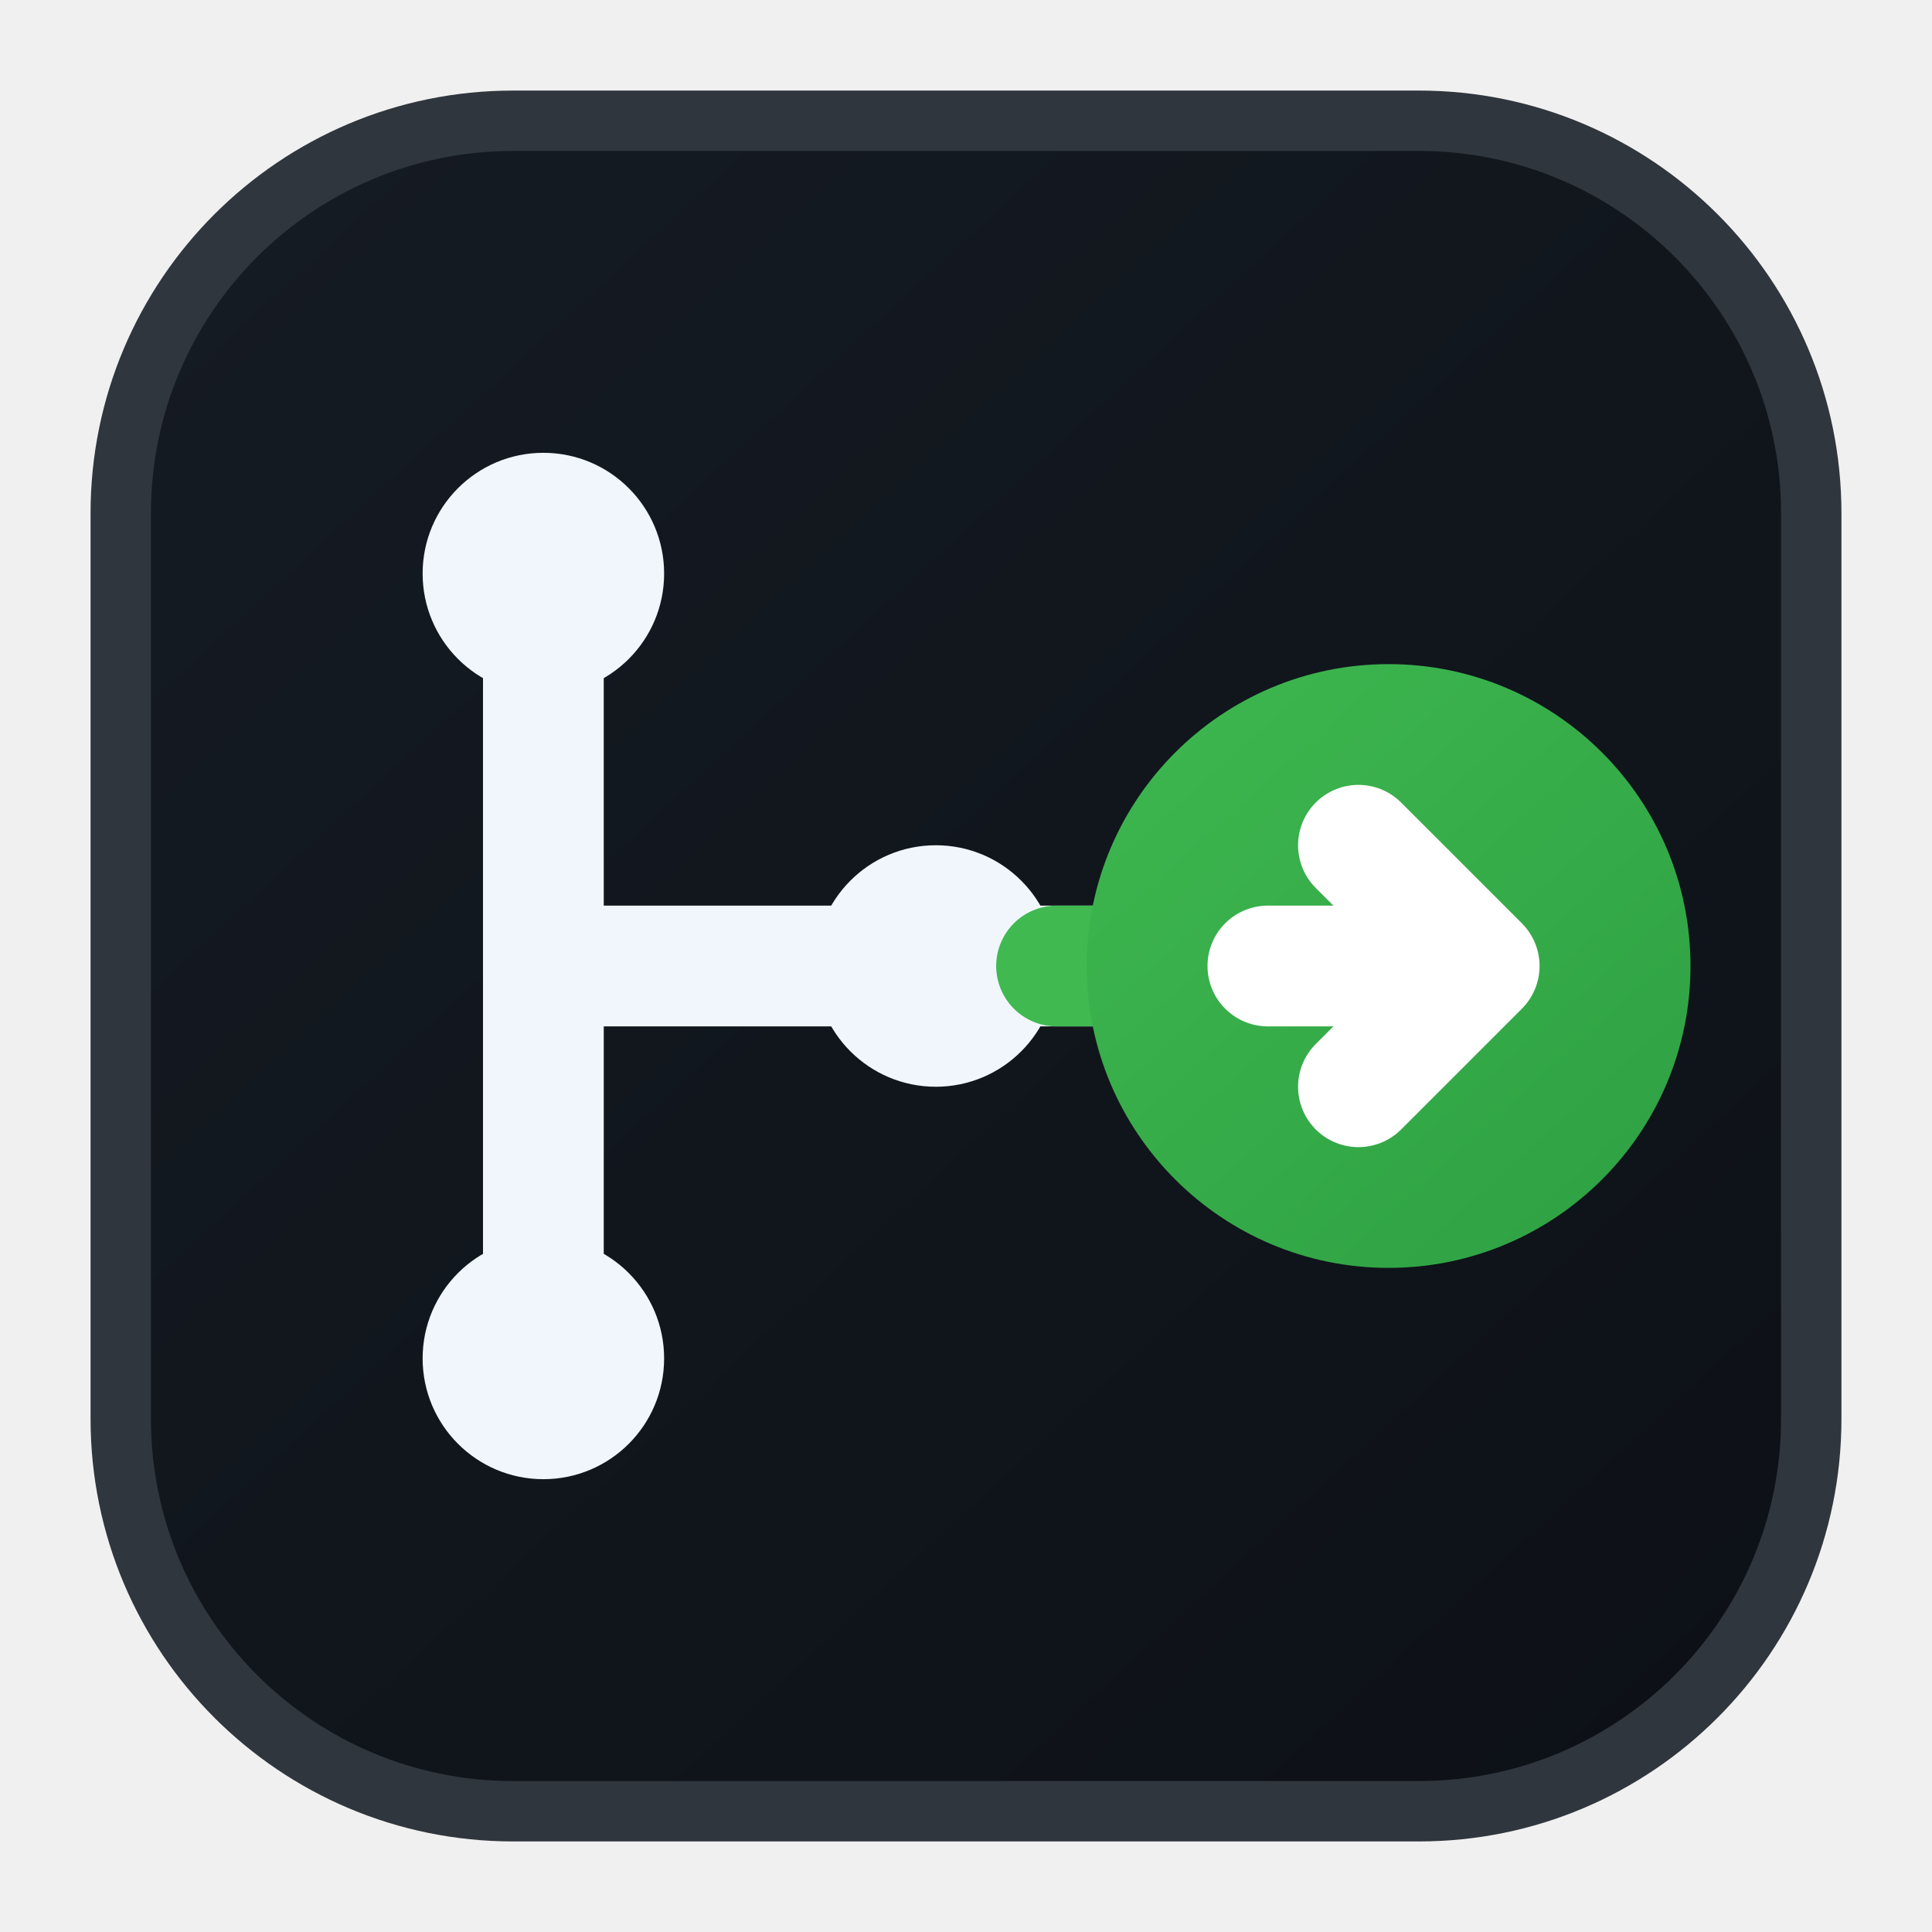
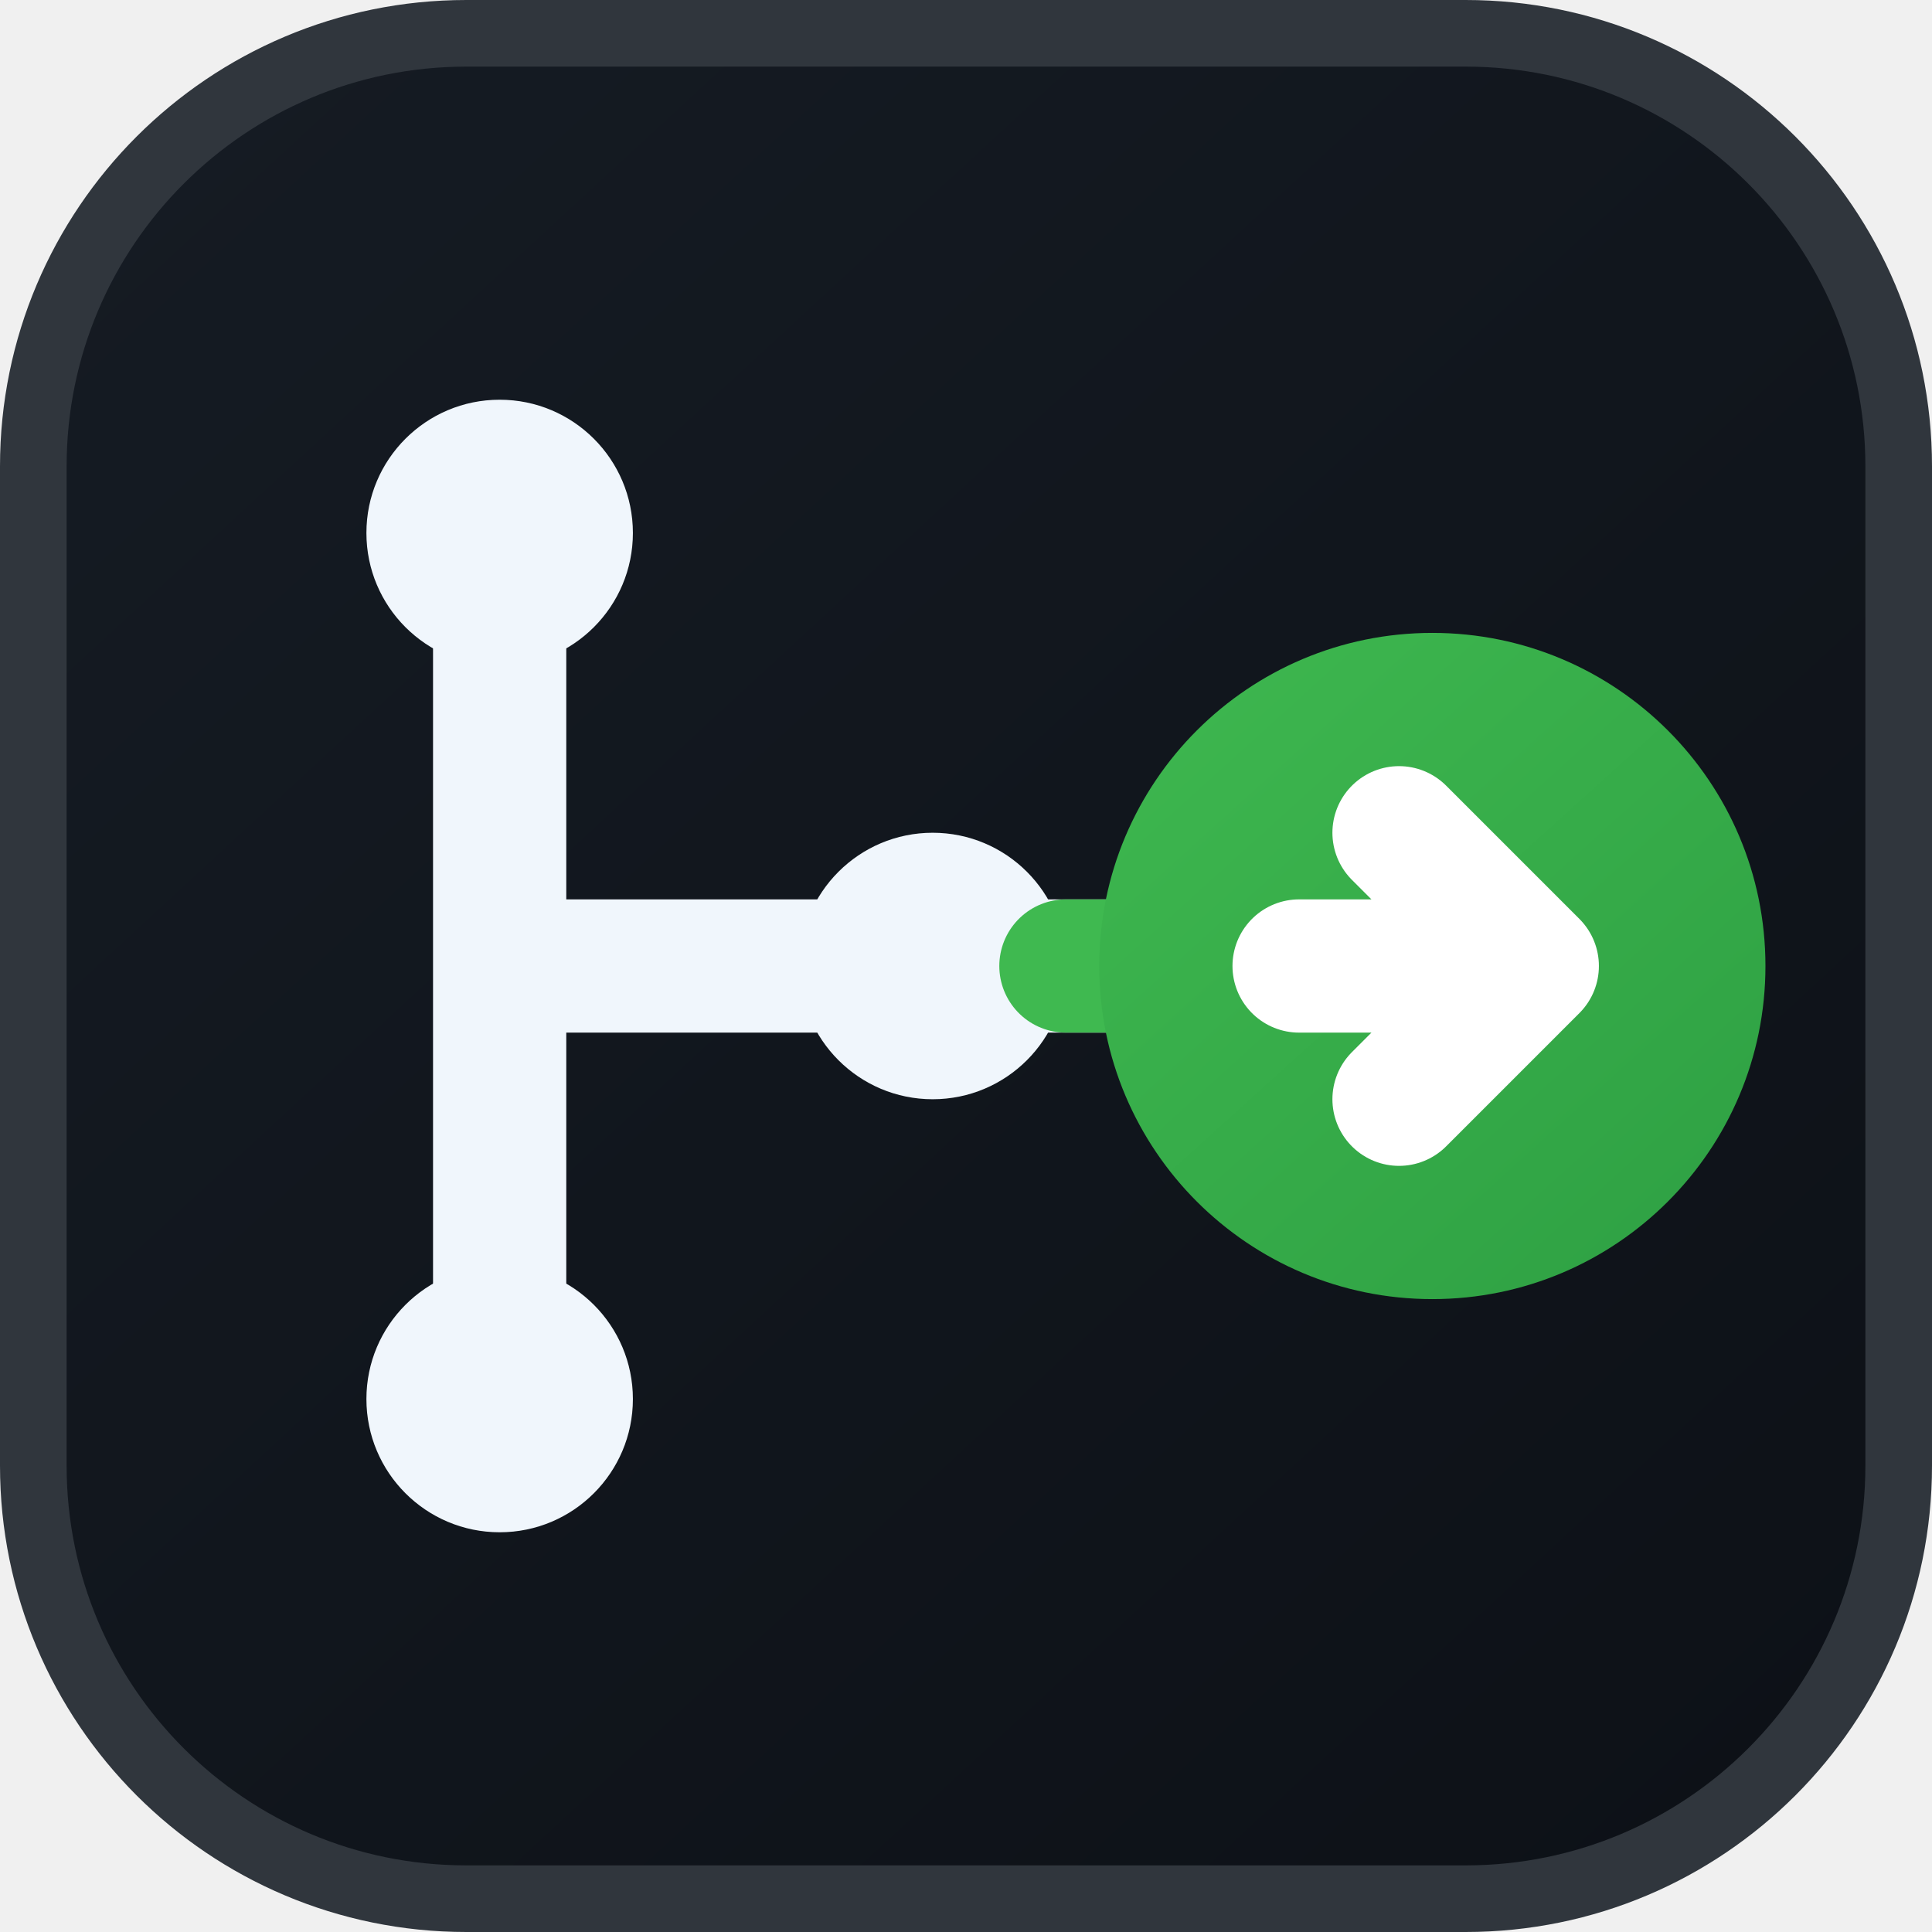
- <svg xmlns="http://www.w3.org/2000/svg" aria-label="Fast-forward merge for GitHub icon" viewBox="0 0 128 128">
+ <svg xmlns="http://www.w3.org/2000/svg" aria-label="Fast-forward merge for GitHub icon" viewBox="6 6 116 116">
  <defs>
    <linearGradient id="a" x1="16" x2="112" y1="12" y2="116" gradientUnits="userSpaceOnUse">
      <stop stop-color="#151b23" />
      <stop offset="1" stop-color="#0d1117" />
    </linearGradient>
    <linearGradient id="b" x1="72" x2="110" y1="42" y2="84" gradientUnits="userSpaceOnUse">
      <stop stop-color="#3fb950" />
      <stop offset="1" stop-color="#2ea043" />
    </linearGradient>
  </defs>
  <rect width="112" height="112" x="8" y="8" fill="url(#a)" stroke="#30363d" stroke-width="4" rx="26" />
  <path fill="none" stroke="#f0f6fc" stroke-linecap="round" stroke-linejoin="round" stroke-width="8" d="M36 38v52m0-26h38" />
  <circle cx="36" cy="38" r="8" fill="#f0f6fc" />
  <circle cx="36" cy="90" r="8" fill="#f0f6fc" />
  <circle cx="62" cy="64" r="8" fill="#f0f6fc" />
  <path fill="none" stroke="#3fb950" stroke-linecap="round" stroke-width="8" d="M70 64h8" />
  <circle cx="92" cy="64" r="20" fill="url(#b)" />
  <path fill="none" stroke="#fff" stroke-linecap="round" stroke-linejoin="round" stroke-width="8" d="M84 64h14m-8-8 8 8-8 8" />
</svg>
